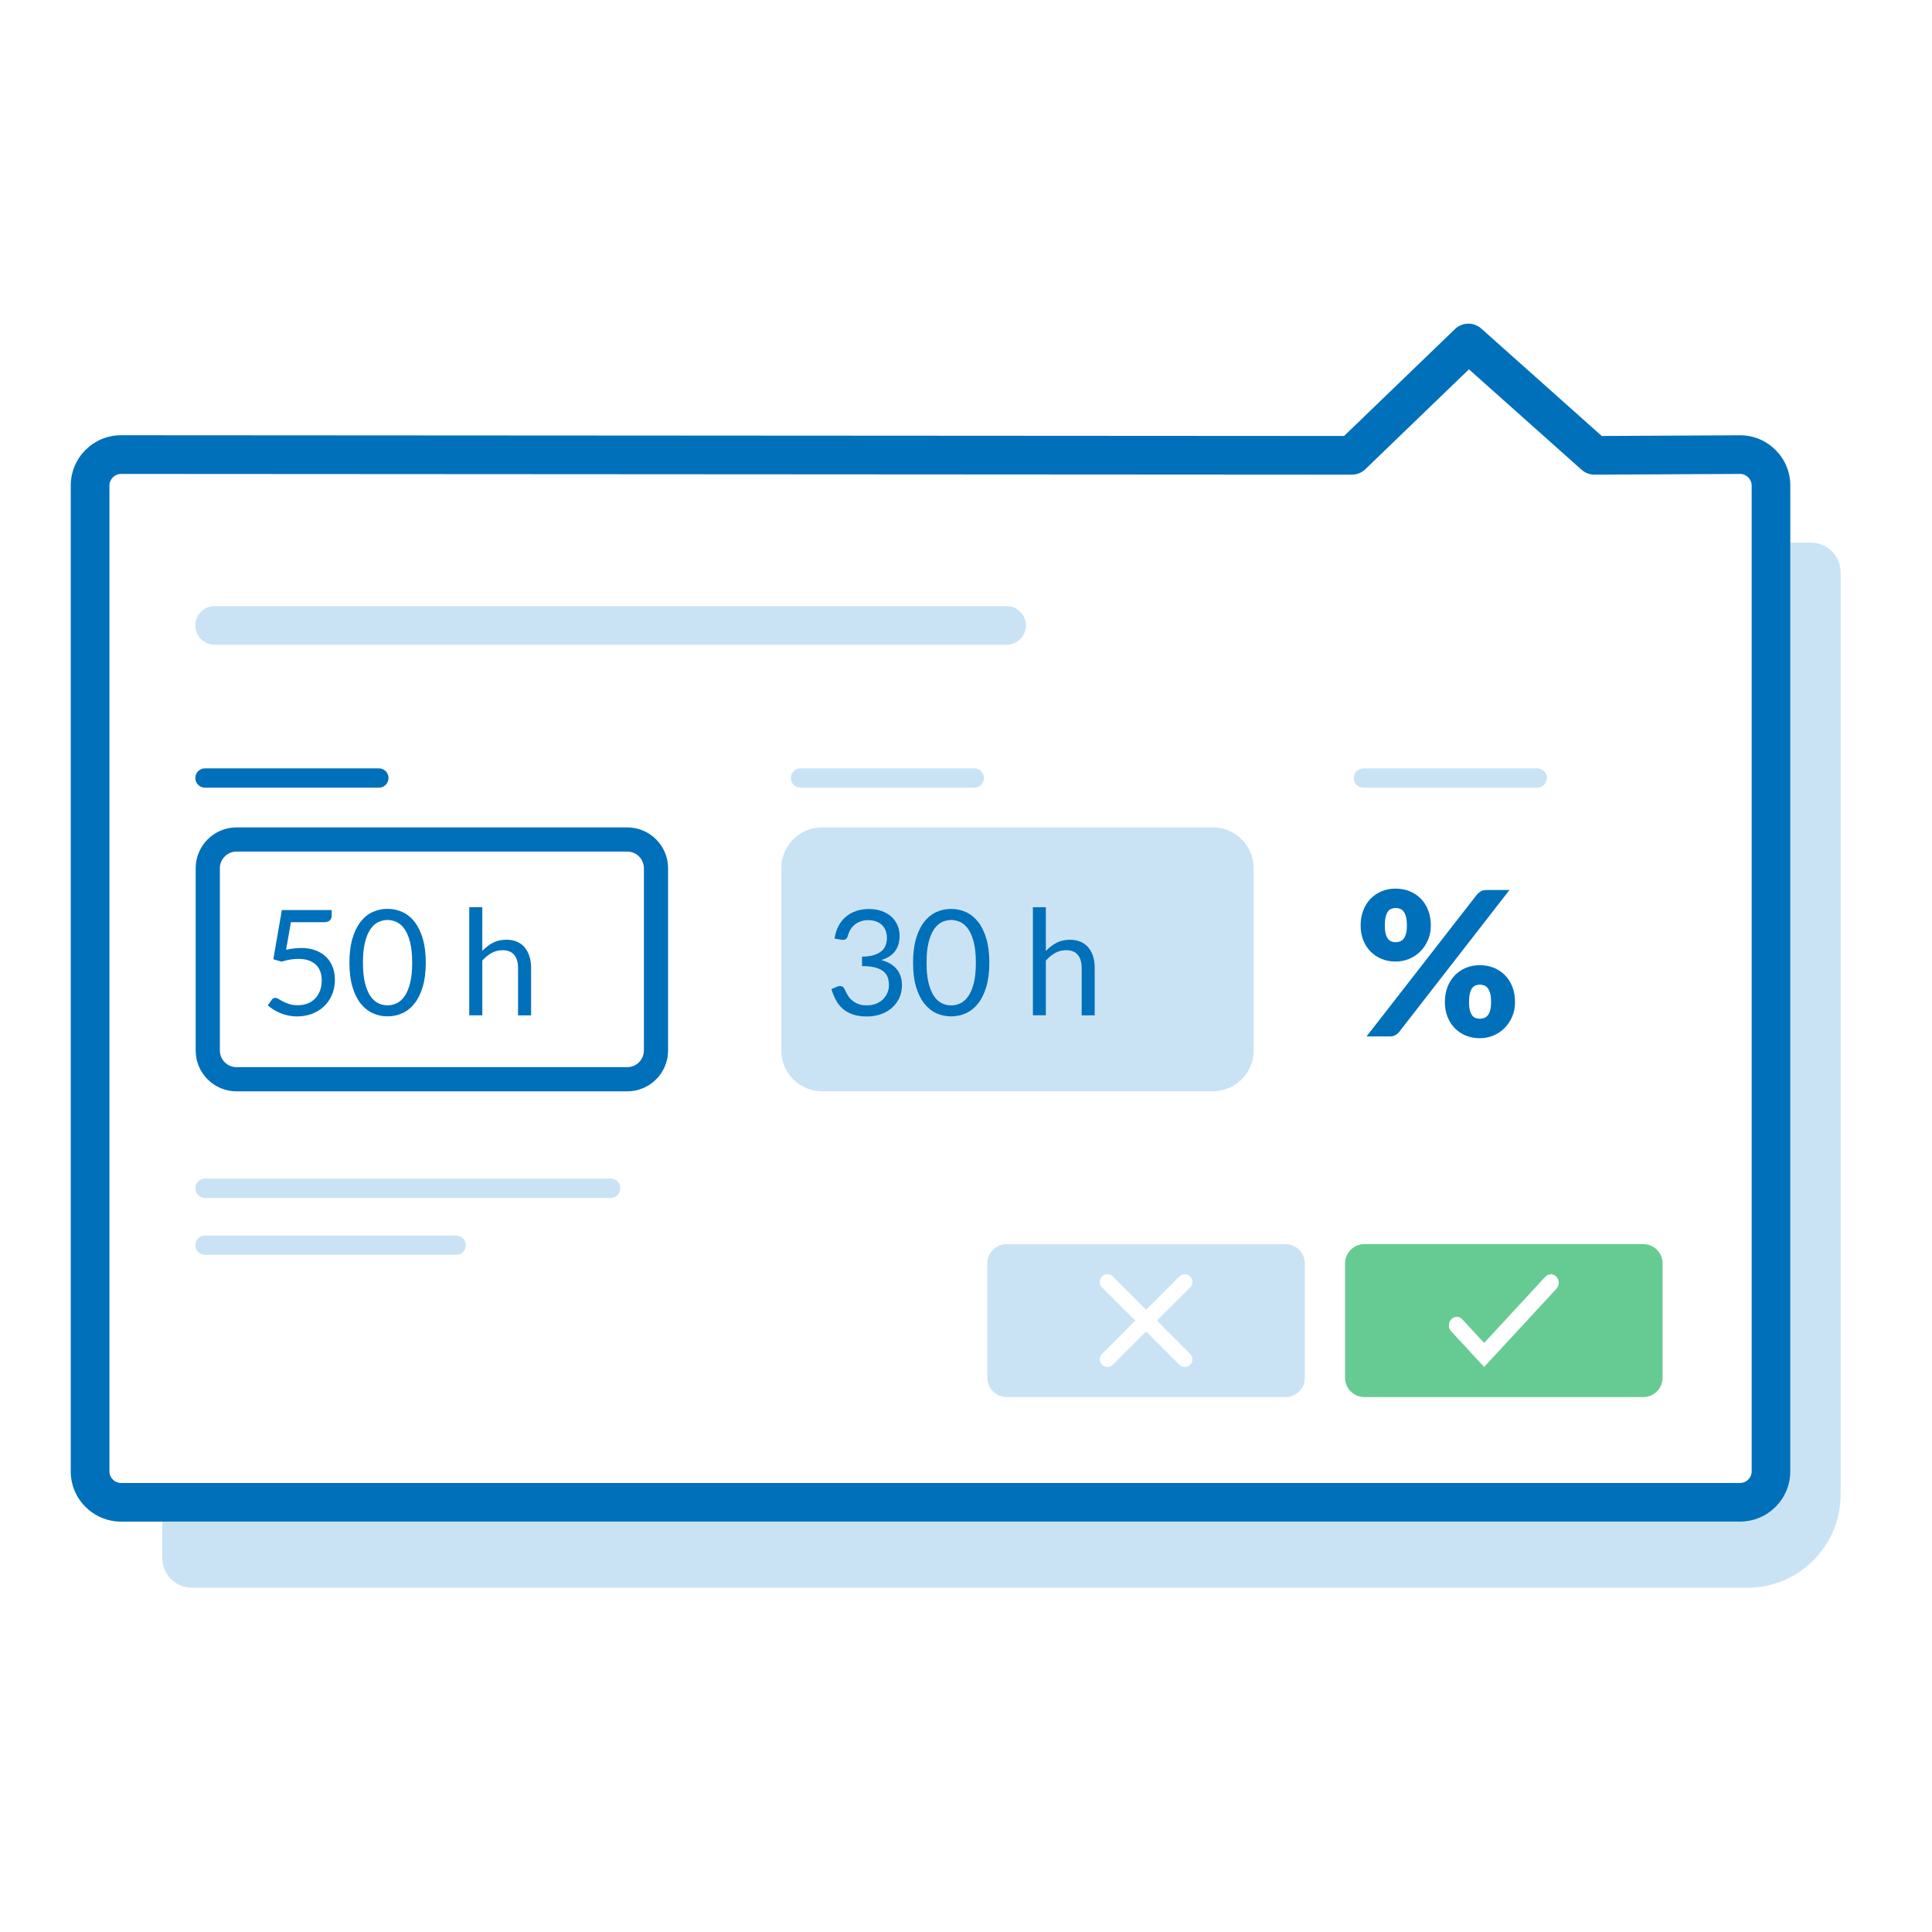
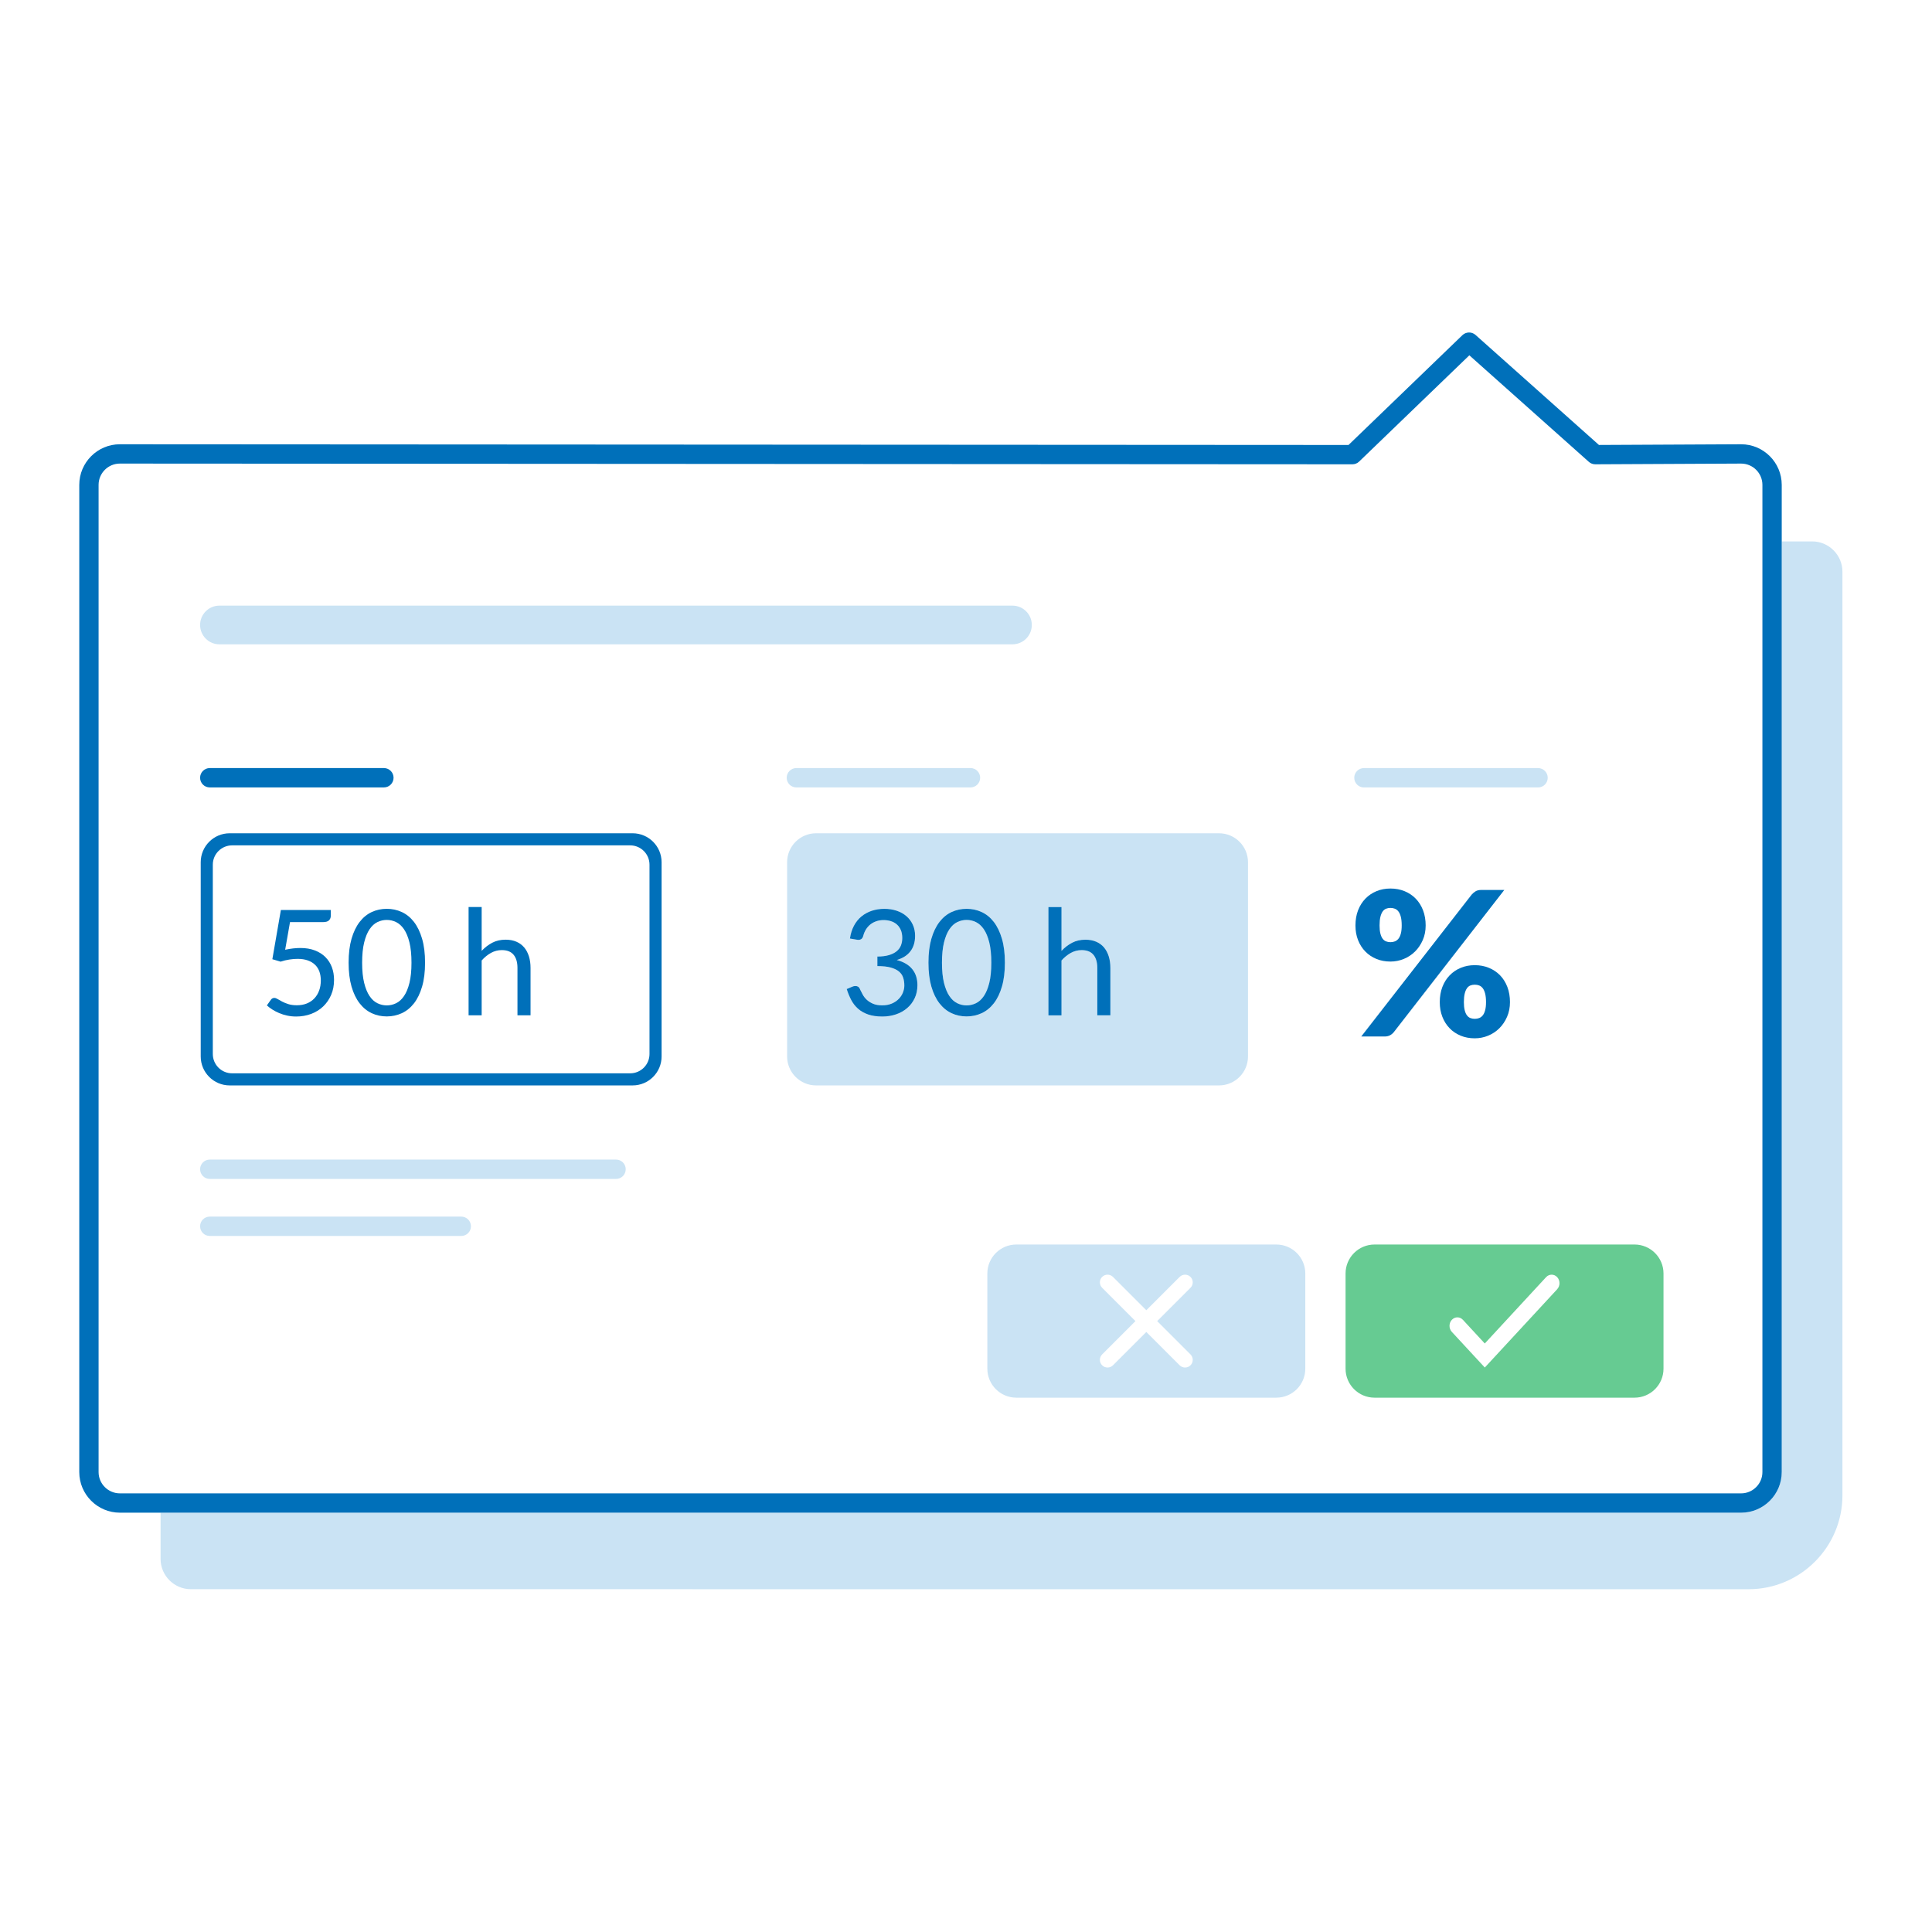
- <svg xmlns="http://www.w3.org/2000/svg" id="a" viewBox="0 0 500 500">
-   <path d="m450.33,393.79H42v9.45c0,4.23,3.44,7.67,7.67,7.67h402.58c13.29,0,24.1-10.81,24.1-24.1v-238.71c0-4.23-3.44-7.67-7.67-7.67h-5.35v240.37c0,7.17-5.83,13-13,13Z" style="fill:#cae3f4; stroke-width:0px;" />
-   <path d="m42,393.79h408.33c7.17,0,13-5.83,13-13V125.65c0-7.17-5.83-13-13-13h-.02l-35.78.18-31.18-27.8c-1.95-1.74-4.92-1.68-6.8.13l-28.7,27.67-316.54-.19c-7.17,0-13,5.83-13,13v255.15c0,7.17,5.83,13,13,13h10.68Zm-13.68-13V125.65c0-1.63,1.37-3,3-3l318.55.19h0c1.29,0,2.54-.5,3.47-1.4l26.82-25.86,29.15,25.99c.92.82,2.1,1.27,3.33,1.27h.02l37.68-.19c1.62,0,2.99,1.38,2.99,3v255.15c0,1.63-1.37,3-3,3H31.32c-1.63,0-3-1.37-3-3Z" style="fill:#0070ba; stroke-width:0px;" />
-   <rect x="50.55" y="156.86" width="214.96" height="10" rx="5" ry="5" style="fill:#cae3f4; stroke-width:0px;" />
-   <path d="m162.32,214.13H61.21c-5.83,0-10.57,4.74-10.57,10.57v47.17c0,5.83,4.74,10.57,10.57,10.57h101.12c5.83,0,10.57-4.74,10.57-10.57v-47.17c0-5.83-4.74-10.57-10.57-10.57Zm4.31,57.74c0,2.38-1.93,4.31-4.31,4.31H61.21c-2.38,0-4.31-1.93-4.31-4.31v-47.17c0-2.38,1.93-4.31,4.31-4.31h101.12c2.38,0,4.31,1.93,4.31,4.31v47.17Z" style="fill:#0070ba; stroke-width:0px;" />
-   <path d="m250.61,240.5c-.59-.86-1.27-1.48-2.04-1.85-.77-.37-1.58-.56-2.41-.56s-1.64.19-2.41.56c-.77.37-1.45.99-2.03,1.85-.58.86-1.05,2-1.4,3.41s-.52,3.16-.52,5.23.17,3.82.52,5.23c.35,1.41.81,2.54,1.4,3.4.58.86,1.26,1.48,2.03,1.85.77.37,1.58.56,2.41.56s1.64-.19,2.41-.56c.77-.37,1.45-.99,2.04-1.85.59-.86,1.06-2,1.41-3.4.35-1.41.52-3.15.52-5.23s-.17-3.82-.52-5.23-.82-2.55-1.41-3.41Z" style="fill:#cae3f4; stroke-width:0px;" />
-   <path d="m324.45,271.86v-47.17c0-5.83-4.74-10.57-10.57-10.57h-101.12c-5.83,0-10.57,4.74-10.57,10.57v47.17c0,5.83,4.74,10.57,10.57,10.57h101.12c5.83,0,10.57-4.74,10.57-10.57Zm-45.51-24.76c-.67-.8-1.68-1.21-3.05-1.21-1,0-1.94.24-2.8.72-.87.48-1.67,1.13-2.4,1.96v14.17h-3.38v-27.99h3.38v11.32c.82-.87,1.74-1.57,2.74-2.1,1-.53,2.15-.79,3.46-.79,1.05,0,1.98.17,2.78.52.8.35,1.48.84,2.01,1.48s.95,1.41,1.23,2.31c.28.9.42,1.89.42,2.98v12.26h-3.38v-12.26c0-1.46-.33-2.59-1-3.39Zm-22.88,2.04c0,2.38-.26,4.44-.77,6.18-.51,1.74-1.21,3.18-2.1,4.32-.89,1.14-1.94,1.99-3.14,2.55-1.21.56-2.5.84-3.89.84s-2.69-.28-3.89-.84c-1.2-.56-2.24-1.41-3.12-2.55-.89-1.14-1.58-2.58-2.09-4.32-.51-1.74-.76-3.8-.76-6.18s.25-4.45.76-6.19c.51-1.75,1.2-3.2,2.09-4.34.89-1.15,1.93-2,3.12-2.56,1.2-.56,2.49-.84,3.89-.84s2.68.28,3.89.84c1.21.56,2.26,1.41,3.14,2.56.89,1.15,1.59,2.59,2.1,4.34.51,1.75.77,3.81.77,6.19Zm-26.29,3.88c-.2-.61-.55-1.13-1.06-1.58-.51-.44-1.22-.79-2.13-1.04-.91-.25-2.07-.38-3.49-.38v-2.47c1.15,0,2.14-.12,2.96-.36.82-.24,1.48-.57,2-.99s.9-.92,1.13-1.5.35-1.23.35-1.94c0-.79-.12-1.47-.37-2.05-.25-.58-.59-1.06-1.02-1.44-.43-.38-.94-.67-1.53-.85-.59-.19-1.22-.29-1.91-.29s-1.32.1-1.9.3c-.58.2-1.1.48-1.55.84-.45.36-.83.79-1.13,1.29-.3.5-.53,1.04-.68,1.62-.1.37-.25.63-.46.8-.2.16-.46.25-.78.25-.06,0-.13,0-.2,0-.07,0-.15-.02-.24-.03l-1.77-.3c.18-1.24.52-2.34,1.03-3.3s1.15-1.76,1.93-2.4c.78-.65,1.67-1.14,2.68-1.47s2.09-.5,3.26-.5,2.22.16,3.19.49c.98.33,1.81.8,2.52,1.41s1.25,1.34,1.64,2.2.59,1.82.59,2.87c0,.86-.11,1.63-.33,2.31-.22.68-.54,1.27-.95,1.79-.41.51-.91.95-1.49,1.3-.58.35-1.24.64-1.96.85,1.77.47,3.11,1.25,4,2.36.89,1.1,1.34,2.48,1.34,4.14,0,1.25-.24,2.38-.71,3.38-.47,1-1.12,1.85-1.95,2.55s-1.78,1.24-2.88,1.62c-1.1.37-2.27.56-3.52.56-1.44,0-2.68-.18-3.71-.54-1.03-.36-1.89-.86-2.6-1.49-.71-.63-1.29-1.38-1.75-2.25-.46-.87-.84-1.81-1.16-2.82l1.44-.61c.27-.11.53-.17.8-.17s.48.05.67.16c.2.11.34.28.45.5.03.05.05.1.08.16.03.06.05.12.08.18.18.37.39.78.65,1.24.25.46.6.9,1.03,1.3s.97.75,1.61,1.03,1.43.42,2.38.42,1.78-.16,2.5-.47,1.31-.71,1.79-1.21c.47-.49.83-1.04,1.07-1.65s.36-1.21.36-1.8c0-.73-.1-1.41-.29-2.01Z" style="fill:#cae3f4; stroke-width:0px;" />
-   <path d="m53.05,203.85h45c1.38,0,2.5-1.12,2.5-2.5s-1.12-2.5-2.5-2.5h-45c-1.38,0-2.5,1.12-2.5,2.5s1.12,2.5,2.5,2.5Z" style="fill:#0070ba; stroke-width:0px;" />
-   <path d="m207.16,198.85c-1.38,0-2.5,1.12-2.5,2.5s1.12,2.5,2.5,2.5h45c1.38,0,2.5-1.12,2.5-2.5s-1.12-2.5-2.5-2.5h-45Z" style="fill:#cae3f4; stroke-width:0px;" />
-   <path d="m425.28,321.98h-72.18c-2.76,0-5,2.24-5,5v29.58c0,2.76,2.24,5,5,5h72.18c2.76,0,5-2.24,5-5v-29.58c0-2.76-2.24-5-5-5Zm-22.47,11.54l-18.72,20.25-8.52-9.22c-.79-.86-.79-2.25,0-3.11.79-.86,2.08-.86,2.87,0l5.65,6.11,15.84-17.14c.79-.86,2.08-.86,2.87,0,.79.86.79,2.25,0,3.11Z" style="fill:#66cb92; stroke-width:0px;" />
-   <path d="m332.69,321.98h-72.18c-2.76,0-5,2.24-5,5v29.58c0,2.76,2.24,5,5,5h72.18c2.76,0,5-2.24,5-5v-29.58c0-2.76-2.24-5-5-5Zm-24.67,28.41c.77.77.77,2.03,0,2.8-.39.39-.89.58-1.4.58s-1.01-.19-1.4-.58l-8.61-8.61-8.61,8.61c-.39.39-.89.58-1.4.58s-1.01-.19-1.4-.58c-.77-.77-.77-2.03,0-2.8l8.61-8.61-8.61-8.61c-.77-.77-.77-2.03,0-2.81.77-.77,2.03-.77,2.8,0l8.61,8.61,8.61-8.61c.77-.77,2.03-.77,2.8,0,.77.77.77,2.03,0,2.81l-8.61,8.61,8.61,8.61Z" style="fill:#cae3f4; stroke-width:0px;" />
-   <path d="m158.05,305.02H53.05c-1.38,0-2.5,1.12-2.5,2.5s1.12,2.5,2.5,2.5h105c1.38,0,2.5-1.12,2.5-2.5s-1.12-2.5-2.5-2.5Z" style="fill:#cae3f4; stroke-width:0px;" />
-   <path d="m400.35,201.35c0-1.38-1.12-2.5-2.5-2.5h-45c-1.38,0-2.5,1.12-2.5,2.5s1.12,2.5,2.5,2.5h45c1.38,0,2.5-1.12,2.5-2.5Z" style="fill:#cae3f4; stroke-width:0px;" />
-   <path d="m361.2,248.85c1.2,0,2.34-.23,3.45-.68s2.07-1.09,2.9-1.91c.83-.82,1.5-1.81,2-2.95.5-1.14.75-2.41.75-3.8s-.23-2.74-.68-3.91c-.45-1.17-1.08-2.17-1.89-3-.81-.83-1.77-1.48-2.89-1.94-1.12-.46-2.34-.69-3.65-.69s-2.53.23-3.63.69c-1.1.46-2.05,1.1-2.86,1.94-.81.83-1.43,1.83-1.89,3-.45,1.17-.68,2.47-.68,3.91s.23,2.65.68,3.8c.45,1.14,1.08,2.13,1.89,2.95.81.82,1.76,1.46,2.86,1.91s2.31.68,3.63.68Zm-2.6-11.53c.14-.58.33-1.04.57-1.39.24-.35.54-.59.88-.73.35-.14.73-.21,1.14-.21s.8.07,1.16.21c.36.14.66.38.92.73.26.35.46.81.61,1.39.15.58.22,1.31.22,2.2,0,.83-.07,1.53-.22,2.08-.15.56-.35,1-.61,1.33-.26.33-.57.56-.92.7-.36.14-.74.21-1.16.21s-.8-.07-1.14-.21c-.35-.14-.64-.37-.88-.7-.24-.33-.43-.77-.57-1.33-.14-.55-.21-1.25-.21-2.08,0-.88.07-1.62.21-2.2Z" style="fill:#0070ba; stroke-width:0px;" />
-   <path d="m376.5,266.1c.81.82,1.76,1.46,2.86,1.91s2.31.68,3.63.68c1.2,0,2.34-.23,3.45-.68s2.07-1.09,2.9-1.91c.83-.82,1.5-1.81,2-2.96.5-1.15.75-2.42.75-3.81s-.23-2.74-.68-3.91c-.45-1.17-1.08-2.17-1.88-3-.81-.83-1.77-1.48-2.89-1.94-1.12-.46-2.34-.69-3.65-.69s-2.53.23-3.63.69c-1.1.46-2.05,1.1-2.86,1.94-.81.83-1.43,1.83-1.89,3-.45,1.17-.68,2.47-.68,3.91s.23,2.66.68,3.81c.45,1.15,1.08,2.14,1.89,2.96Zm3.89-8.94c.14-.58.33-1.04.57-1.39.24-.35.54-.59.88-.73.35-.14.73-.21,1.14-.21s.8.07,1.16.21c.36.14.66.38.92.73s.46.81.61,1.39c.15.58.22,1.3.22,2.17s-.07,1.53-.22,2.08c-.15.56-.35,1-.61,1.33s-.57.56-.92.7-.74.21-1.16.21-.8-.07-1.14-.21-.64-.37-.88-.7c-.24-.33-.43-.77-.57-1.33-.14-.55-.21-1.25-.21-2.08s.07-1.59.21-2.17Z" style="fill:#0070ba; stroke-width:0px;" />
-   <path d="m361.11,267.9c.39-.22.71-.49.98-.82l28.55-36.74h-5.88c-.68,0-1.21.13-1.59.38-.38.25-.7.52-.96.82l-28.55,36.69h6.03c.55,0,1.03-.11,1.42-.33Z" style="fill:#0070ba; stroke-width:0px;" />
-   <rect x="50.55" y="319.76" width="70" height="5" rx="2.5" ry="2.5" style="fill:#cae3f4; stroke-width:0px;" />
-   <path d="m228.63,258.5c-.48.49-1.07.9-1.79,1.21s-1.55.47-2.5.47-1.74-.14-2.38-.42-1.17-.62-1.61-1.03-.77-.84-1.03-1.3c-.25-.46-.47-.88-.65-1.24-.03-.06-.05-.12-.08-.18-.03-.06-.05-.11-.08-.16-.1-.23-.25-.4-.45-.5-.2-.11-.42-.16-.67-.16-.27,0-.53.06-.8.17l-1.44.61c.32,1.01.7,1.95,1.16,2.82.46.87,1.04,1.62,1.75,2.25.71.63,1.58,1.13,2.6,1.49,1.03.36,2.26.54,3.71.54,1.25,0,2.43-.19,3.52-.56,1.1-.37,2.06-.91,2.88-1.62s1.47-1.55,1.95-2.55c.48-1,.71-2.13.71-3.38,0-1.66-.45-3.04-1.34-4.14-.89-1.1-2.23-1.89-4-2.36.72-.22,1.37-.5,1.96-.85.58-.35,1.08-.79,1.49-1.3.41-.51.73-1.11.95-1.79.22-.68.33-1.45.33-2.31,0-1.05-.2-2.01-.59-2.87s-.94-1.6-1.64-2.2-1.54-1.08-2.52-1.41c-.98-.33-2.04-.49-3.19-.49s-2.25.17-3.26.5-1.9.83-2.68,1.47c-.78.65-1.42,1.45-1.93,2.4s-.85,2.06-1.03,3.3l1.77.3c.09.01.17.02.24.03.07,0,.14,0,.2,0,.32,0,.58-.08.78-.25.2-.16.35-.43.46-.8.15-.58.38-1.12.68-1.62.3-.5.68-.93,1.13-1.29.45-.36.97-.64,1.55-.84.58-.2,1.22-.3,1.9-.3s1.32.1,1.91.29c.59.19,1.1.48,1.53.85.43.38.77.86,1.02,1.44.25.58.37,1.27.37,2.05,0,.71-.12,1.36-.35,1.94s-.61,1.08-1.13,1.5-1.19.75-2,.99c-.82.24-1.8.36-2.96.36v2.47c1.42,0,2.58.13,3.49.38.91.25,1.61.6,2.13,1.04.51.44.87.97,1.06,1.58.2.61.29,1.28.29,2.01,0,.59-.12,1.2-.36,1.8s-.6,1.16-1.07,1.65Z" style="fill:#0070ba; stroke-width:0px;" />
-   <path d="m250.04,236.06c-1.21-.56-2.5-.84-3.89-.84s-2.69.28-3.89.84c-1.2.56-2.24,1.41-3.12,2.56-.89,1.15-1.58,2.59-2.09,4.34-.51,1.75-.76,3.81-.76,6.19s.25,4.44.76,6.18c.51,1.74,1.2,3.18,2.09,4.32.89,1.14,1.93,1.99,3.12,2.55,1.2.56,2.49.84,3.89.84s2.68-.28,3.89-.84c1.21-.56,2.26-1.41,3.14-2.55.89-1.14,1.59-2.58,2.1-4.32.51-1.74.77-3.8.77-6.18s-.26-4.45-.77-6.19c-.51-1.75-1.21-3.2-2.1-4.34-.89-1.15-1.94-2-3.14-2.56Zm1.98,18.32c-.35,1.41-.82,2.54-1.41,3.4-.59.86-1.27,1.48-2.04,1.85-.77.37-1.58.56-2.41.56s-1.64-.19-2.41-.56c-.77-.37-1.45-.99-2.03-1.85-.58-.86-1.05-2-1.4-3.4-.35-1.41-.52-3.15-.52-5.23s.17-3.82.52-5.23.81-2.55,1.4-3.41c.58-.86,1.26-1.48,2.03-1.85.77-.37,1.58-.56,2.41-.56s1.64.19,2.41.56c.77.37,1.45.99,2.04,1.85.59.86,1.06,2,1.41,3.41s.52,3.16.52,5.23-.17,3.82-.52,5.23Z" style="fill:#0070ba; stroke-width:0px;" />
-   <path d="m283.32,262.75v-12.26c0-1.09-.14-2.08-.42-2.98-.28-.9-.69-1.67-1.23-2.31s-1.21-1.13-2.01-1.48c-.8-.35-1.73-.52-2.78-.52-1.3,0-2.46.26-3.46.79-1,.53-1.91,1.23-2.74,2.1v-11.32h-3.38v27.99h3.38v-14.17c.73-.82,1.54-1.48,2.4-1.96.87-.48,1.8-.72,2.8-.72,1.37,0,2.38.4,3.05,1.21.67.8,1,1.94,1,3.39v12.26h3.38Z" style="fill:#0070ba; stroke-width:0px;" />
-   <path d="m84.45,247.7c-.74-.73-1.64-1.31-2.73-1.73s-2.33-.63-3.75-.63c-1.2,0-2.51.15-3.93.46l1.25-7.14h8.55c.72,0,1.24-.16,1.54-.47.3-.31.46-.71.46-1.19v-1.48h-12.9l-2.2,12.73,2.13.63c.79-.25,1.54-.44,2.28-.55.73-.11,1.44-.17,2.13-.17,1,0,1.88.13,2.62.4s1.37.64,1.87,1.12c.5.48.87,1.06,1.12,1.75.25.68.37,1.45.37,2.3,0,.98-.15,1.86-.44,2.64-.29.79-.71,1.46-1.24,2.02s-1.19,1-1.95,1.3c-.76.3-1.62.46-2.57.46-.85,0-1.58-.1-2.19-.29s-1.15-.42-1.61-.66c-.46-.24-.85-.46-1.17-.66-.32-.2-.61-.29-.85-.29-.38,0-.68.16-.91.49l-1.03,1.44c.42.38.9.74,1.44,1.08.54.34,1.13.65,1.77.91.63.27,1.32.48,2.05.64.73.16,1.5.24,2.3.24,1.38,0,2.67-.22,3.86-.67s2.23-1.08,3.11-1.91c.88-.83,1.57-1.83,2.08-2.99.51-1.17.76-2.47.76-3.91,0-1.18-.19-2.27-.56-3.27-.37-1-.93-1.87-1.66-2.6Z" style="fill:#0070ba; stroke-width:0px;" />
-   <path d="m107.32,238.61c-.89-1.15-1.94-2-3.14-2.56-1.21-.56-2.5-.84-3.89-.84s-2.69.28-3.89.84c-1.2.56-2.24,1.41-3.12,2.56-.89,1.15-1.58,2.59-2.09,4.34-.51,1.75-.76,3.81-.76,6.19s.25,4.44.76,6.18c.51,1.74,1.2,3.18,2.09,4.32.89,1.14,1.93,1.99,3.12,2.55,1.2.56,2.49.84,3.89.84s2.68-.28,3.89-.84c1.21-.56,2.26-1.41,3.14-2.55.89-1.14,1.59-2.58,2.1-4.32.51-1.74.77-3.8.77-6.18s-.26-4.45-.77-6.19c-.51-1.75-1.21-3.2-2.1-4.34Zm-1.17,15.76c-.35,1.41-.82,2.54-1.41,3.4-.59.86-1.27,1.48-2.04,1.85-.77.37-1.58.56-2.41.56s-1.64-.19-2.41-.56c-.77-.37-1.45-.99-2.03-1.85-.58-.86-1.05-2-1.4-3.4-.35-1.41-.52-3.15-.52-5.23s.17-3.82.52-5.23.81-2.55,1.4-3.41c.58-.86,1.26-1.48,2.03-1.85.77-.37,1.58-.56,2.41-.56s1.64.19,2.41.56c.77.37,1.45.99,2.04,1.85.59.86,1.06,2,1.41,3.41s.52,3.16.52,5.23-.17,3.82-.52,5.23Z" style="fill:#0070ba; stroke-width:0px;" />
-   <path d="m135.81,245.2c-.54-.64-1.21-1.13-2.01-1.48-.8-.35-1.73-.52-2.78-.52-1.3,0-2.46.26-3.46.79-1,.53-1.91,1.23-2.74,2.1v-11.32h-3.38v27.99h3.38v-14.17c.73-.82,1.54-1.48,2.4-1.96.87-.48,1.8-.72,2.8-.72,1.37,0,2.38.4,3.05,1.21.67.8,1,1.94,1,3.39v12.26h3.38v-12.26c0-1.09-.14-2.08-.42-2.98-.28-.9-.69-1.67-1.23-2.31Z" style="fill:#0070ba; stroke-width:0px;" />
+ <svg xmlns="http://www.w3.org/2000/svg" id="a" viewBox="0 0 1000 1000">
+   <path d="m905.04,822.58c26.8,0,48.6-21.8,48.6-48.6v-478.06c0-8.65-7.04-15.69-15.69-15.69h-15.72v481.7c0,11.59-9.43,21.02-21.02,21.02H83.11v23.93c0,8.65,7.04,15.69,15.69,15.69" style="fill:#cae3f4; stroke-width:0px;" />
+   <path d="m83.11,782.96h818.09c11.59,0,21.02-9.43,21.02-21.02V250.97c0-11.59-9.43-21.02-21.02-21.02h-.02l-73.57.36-63.88-56.95c-1.95-1.74-4.92-1.68-6.8.13l-58.94,56.83-635.94-.37c-11.59,0-21.02,9.43-21.02,21.02v510.97c0,11.59,9.43,21.02,21.02,21.02h21.06Zm-32.08-21.02V250.97c0-6.08,4.94-11.02,11.02-11.02l637.95.37h0c1.29,0,2.54-.5,3.47-1.4l57.06-55.01,61.85,55.14c.92.82,2.11,1.27,3.35,1.27l75.47-.37c6.08,0,11.02,4.95,11.02,11.02v510.97c0,6.08-4.95,11.02-11.02,11.02H62.05c-6.08,0-11.02-4.95-11.02-11.02Z" style="fill:#0070ba; stroke-width:0px;" />
+   <rect x="103.57" y="313.47" width="430.49" height="20.03" rx="10.01" ry="10.01" style="fill:#cae3f4; stroke-width:0px;" />
+   <path d="m327.44,431.3H118.89c-8.28,0-15,6.72-15,15v100.51c0,8.28,6.72,15,15,15h208.55c8.28,0,15-6.72,15-15v-100.51c0-8.28-6.72-15-15-15Zm8.74,114.25c0,5.52-4.48,10-10,10H120.15c-5.52,0-10-4.48-10-10v-97.99c0-5.52,4.48-10,10-10h206.03c5.52,0,10,4.48,10,10v97.99Z" style="fill:#0070ba; stroke-width:0px;" />
+   <path d="m509.23,480.98c-1.18-1.72-2.54-2.96-4.09-3.71-1.55-.75-3.16-1.12-4.83-1.12s-3.29.37-4.83,1.12c-1.55.75-2.91,1.99-4.07,3.71-1.17,1.73-2.1,4-2.8,6.83-.7,2.83-1.05,6.32-1.05,10.48s.35,7.65,1.05,10.46c.7,2.82,1.63,5.09,2.8,6.81,1.17,1.73,2.52,2.96,4.07,3.71,1.55.75,3.16,1.12,4.83,1.12s3.29-.37,4.83-1.12c1.55-.75,2.91-1.98,4.09-3.71,1.18-1.72,2.12-4,2.82-6.81.7-2.82,1.05-6.3,1.05-10.46s-.35-7.65-1.05-10.48c-.7-2.83-1.64-5.1-2.82-6.83Z" style="fill:#cae3f4; stroke-width:0px;" />
+   <path d="m645.96,546.81v-100.51c0-8.28-6.72-15-15-15h-208.55c-8.28,0-15,6.72-15,15v100.51c0,8.28,6.72,15,15,15h208.55c8.28,0,15-6.72,15-15Zm-80-52.61c-1.33-1.61-3.37-2.42-6.11-2.42-2,0-3.88.48-5.61,1.45-1.74.96-3.34,2.27-4.81,3.92v28.39h-6.77v-56.05h6.77v22.68c1.65-1.75,3.48-3.15,5.48-4.2s4.31-1.58,6.92-1.58c2.11,0,3.96.35,5.58,1.05,1.61.7,2.95,1.69,4.03,2.97,1.08,1.28,1.9,2.82,2.45,4.62.56,1.8.84,3.79.84,5.97v24.54h-6.77v-24.54c0-2.92-.67-5.18-2-6.79Zm-45.83,4.09c0,4.77-.51,8.9-1.54,12.39-1.03,3.49-2.43,6.37-4.2,8.66-1.78,2.28-3.88,3.98-6.3,5.1-2.42,1.12-5.02,1.67-7.78,1.67s-5.38-.56-7.78-1.67c-2.4-1.12-4.48-2.82-6.26-5.1-1.78-2.28-3.17-5.17-4.19-8.66-1.01-3.49-1.52-7.62-1.52-12.39s.51-8.9,1.52-12.4c1.01-3.5,2.41-6.4,4.19-8.69,1.78-2.3,3.86-4,6.26-5.12,2.4-1.12,4.99-1.67,7.78-1.67s5.36.56,7.78,1.67c2.42,1.12,4.52,2.82,6.3,5.12,1.78,2.3,3.18,5.19,4.2,8.69,1.03,3.5,1.54,7.64,1.54,12.4Zm-52.64,7.76c-.39-1.22-1.1-2.27-2.13-3.16s-2.45-1.58-4.26-2.09c-1.81-.51-4.14-.76-6.98-.76v-4.95c2.31,0,4.28-.24,5.92-.72,1.64-.48,2.97-1.14,4.01-1.98,1.04-.84,1.79-1.84,2.26-3.01.47-1.17.7-2.46.7-3.88,0-1.57-.25-2.94-.74-4.11-.5-1.17-1.17-2.13-2.04-2.89-.86-.76-1.88-1.33-3.06-1.71-1.18-.38-2.45-.57-3.82-.57s-2.64.2-3.8.61c-1.17.41-2.2.97-3.1,1.69-.9.72-1.66,1.58-2.26,2.59-.61,1-1.07,2.08-1.37,3.25-.2.74-.51,1.27-.91,1.6-.41.33-.93.49-1.56.49-.13,0-.26,0-.4-.02s-.3-.03-.48-.06l-3.54-.6c.36-2.49,1.04-4.69,2.06-6.6,1.01-1.92,2.3-3.52,3.86-4.81,1.56-1.29,3.35-2.28,5.37-2.95,2.02-.67,4.19-1.01,6.53-1.01s4.44.33,6.39.99c1.95.66,3.63,1.6,5.04,2.82,1.41,1.22,2.5,2.69,3.29,4.41.79,1.73,1.18,3.64,1.18,5.75,0,1.73-.22,3.27-.67,4.62-.44,1.36-1.08,2.55-1.9,3.58-.82,1.03-1.82,1.9-2.99,2.61-1.17.71-2.47,1.28-3.92,1.71,3.55.94,6.22,2.51,8.01,4.72,1.79,2.21,2.68,4.97,2.68,8.29,0,2.51-.48,4.77-1.43,6.77s-2.25,3.71-3.9,5.12c-1.65,1.41-3.57,2.49-5.76,3.23s-4.55,1.12-7.06,1.12c-2.89,0-5.37-.36-7.42-1.08-2.05-.72-3.79-1.72-5.21-2.99-1.42-1.27-2.59-2.77-3.5-4.51s-1.69-3.62-2.32-5.65l2.89-1.22c.53-.23,1.07-.34,1.6-.34s.96.11,1.35.32c.39.22.69.55.89,1.01.05.1.1.21.15.32.05.11.1.23.15.36.36.74.79,1.57,1.29,2.49.51.93,1.19,1.79,2.05,2.61.86.81,1.93,1.5,3.22,2.05,1.28.56,2.87.84,4.78.84s3.57-.31,5-.93c1.43-.62,2.63-1.43,3.58-2.42.95-.99,1.67-2.09,2.15-3.31.48-1.22.72-2.42.72-3.62,0-1.47-.2-2.82-.59-4.03Z" style="fill:#cae3f4; stroke-width:0px;" />
+   <path d="m108.58,407.57h90.12c2.77,0,5.01-2.24,5.01-5.01s-2.24-5.01-5.01-5.01h-90.12c-2.77,0-5.01,2.24-5.01,5.01s2.24,5.01,5.01,5.01Z" style="fill:#0070ba; stroke-width:0px;" />
+   <path d="m412.2,407.57h90.12c2.77,0,5.01-2.24,5.01-5.01s-2.24-5.01-5.01-5.01h-90.12c-2.77,0-5.01,2.24-5.01,5.01s2.24,5.01,5.01,5.01Z" style="fill:#cae3f4; stroke-width:0px;" />
+   <path d="m846.03,644.16h-134.57c-8.28,0-15,6.72-15,15v49.27c0,8.28,6.72,15,15,15h134.57c8.28,0,15-6.72,15-15v-49.27c0-8.28-6.72-15-15-15Zm-40.01,23.12l-37.49,40.55-17.07-18.46c-1.59-1.72-1.59-4.51,0-6.22,1.59-1.72,4.17-1.72,5.75,0l11.31,12.24,31.73-34.33c1.59-1.72,4.17-1.72,5.75,0,1.59,1.72,1.59,4.51,0,6.22Z" style="fill:#66cb92; stroke-width:0px;" />
+   <path d="m660.62,644.16h-134.57c-8.28,0-15,6.72-15,15v49.27c0,8.28,6.72,15,15,15h134.57c8.28,0,15-6.72,15-15v-49.27c0-8.28-6.72-15-15-15Zm-44.42,56.89c1.55,1.55,1.55,4.07,0,5.62-.77.78-1.79,1.16-2.81,1.16s-2.03-.39-2.81-1.16l-17.25-17.25-17.25,17.25c-.78.78-1.79,1.16-2.81,1.16s-2.03-.39-2.81-1.16c-1.55-1.55-1.55-4.07,0-5.62l17.25-17.25-17.25-17.25c-1.55-1.55-1.55-4.07,0-5.62,1.55-1.55,4.07-1.55,5.62,0l17.25,17.25,17.25-17.25c1.55-1.55,4.07-1.55,5.62,0,1.55,1.55,1.55,4.07,0,5.62l-17.25,17.25,17.25,17.25Z" style="fill:#cae3f4; stroke-width:0px;" />
+   <path d="m318.86,600.19H108.58c-2.77,0-5.01,2.24-5.01,5.01s2.24,5.01,5.01,5.01h210.28c2.77,0,5.01-2.24,5.01-5.01s-2.24-5.01-5.01-5.01Z" style="fill:#cae3f4; stroke-width:0px;" />
+   <path d="m801.1,402.57c0-2.77-2.24-5.01-5.01-5.01h-90.12c-2.77,0-5.01,2.24-5.01,5.01s2.24,5.01,5.01,5.01h90.12c2.77,0,5.01-2.24,5.01-5.01Z" style="fill:#cae3f4; stroke-width:0px;" />
+   <path d="m719.51,535.84c.78-.43,1.43-.98,1.95-1.64l57.17-73.57h-11.77c-1.35,0-2.41.25-3.18.75-.76.5-1.41,1.05-1.93,1.64l-57.17,73.47h12.08c1.11,0,2.06-.22,2.84-.65Z" style="fill:#0070ba; stroke-width:0px;" />
+   <path d="m719.69,497.7c2.4,0,4.69-.45,6.9-1.35,2.2-.9,4.14-2.18,5.81-3.83,1.67-1.65,3-3.62,4.01-5.91s1.51-4.82,1.51-7.6-.45-5.49-1.35-7.84c-.9-2.34-2.16-4.35-3.77-6.01-1.61-1.67-3.54-2.96-5.78-3.88-2.24-.92-4.68-1.38-7.32-1.38s-5.06.46-7.26,1.38c-2.21.92-4.11,2.21-5.73,3.88-1.61,1.67-2.87,3.67-3.78,6.01-.9,2.34-1.35,4.96-1.35,7.84s.45,5.31,1.35,7.6c.9,2.29,2.16,4.26,3.78,5.91,1.61,1.65,3.52,2.92,5.73,3.83,2.2.9,4.62,1.35,7.26,1.35Zm-5.21-23.09c.28-1.16.66-2.09,1.15-2.79.49-.69,1.08-1.18,1.77-1.46.69-.28,1.46-.42,2.29-.42s1.61.14,2.32.42c.71.28,1.33.76,1.85,1.46.52.69.93,1.62,1.22,2.79.29,1.16.44,2.63.44,4.4,0,1.67-.15,3.06-.44,4.17-.29,1.11-.7,2-1.22,2.66-.52.66-1.14,1.13-1.85,1.41-.71.28-1.48.42-2.32.42s-1.6-.14-2.29-.42c-.7-.28-1.29-.75-1.77-1.41-.49-.66-.87-1.54-1.15-2.66-.28-1.11-.42-2.5-.42-4.17,0-1.77.14-3.24.42-4.4Z" style="fill:#0070ba; stroke-width:0px;" />
+   <path d="m750.34,532.25c1.61,1.65,3.52,2.92,5.73,3.83,2.2.9,4.62,1.35,7.26,1.35,2.4,0,4.69-.45,6.9-1.35,2.2-.9,4.14-2.18,5.81-3.83,1.67-1.65,3-3.63,4.01-5.94s1.51-4.85,1.51-7.63-.45-5.49-1.35-7.84c-.9-2.34-2.16-4.35-3.77-6.01s-3.54-2.96-5.78-3.88c-2.24-.92-4.68-1.38-7.32-1.38s-5.06.46-7.26,1.38c-2.21.92-4.11,2.21-5.73,3.88s-2.87,3.67-3.78,6.01c-.9,2.34-1.35,4.96-1.35,7.84s.45,5.32,1.35,7.63,2.16,4.29,3.78,5.94Zm7.78-17.91c.28-1.16.66-2.09,1.15-2.79s1.08-1.18,1.77-1.46c.69-.28,1.46-.42,2.29-.42s1.61.14,2.32.42c.71.28,1.33.76,1.85,1.46.52.69.93,1.62,1.22,2.79.29,1.16.44,2.61.44,4.35s-.15,3.06-.44,4.17c-.3,1.11-.7,2-1.22,2.66-.52.66-1.14,1.13-1.85,1.41-.71.28-1.48.42-2.32.42s-1.6-.14-2.29-.42c-.69-.28-1.28-.75-1.77-1.41-.49-.66-.87-1.54-1.15-2.66-.28-1.11-.42-2.5-.42-4.17s.14-3.18.42-4.35Z" style="fill:#0070ba; stroke-width:0px;" />
+   <path d="m238.75,629.71H108.58c-2.77,0-5.01,2.24-5.01,5.01s2.24,5.01,5.01,5.01h130.17c2.77,0,5.01-2.24,5.01-5.01s-2.24-5.01-5.01-5.01Z" style="fill:#cae3f4; stroke-width:0px;" />
+   <path d="m465.21,517.01c-.95.99-2.14,1.79-3.58,2.42-1.43.62-3.1.93-5,.93s-3.5-.28-4.78-.84c-1.28-.56-2.35-1.24-3.22-2.05-.86-.81-1.55-1.68-2.05-2.61-.51-.93-.94-1.76-1.29-2.49-.05-.13-.1-.25-.15-.36-.05-.11-.1-.22-.15-.32-.2-.46-.5-.79-.89-1.01-.39-.21-.84-.32-1.35-.32-.53,0-1.07.11-1.6.34l-2.89,1.22c.63,2.03,1.41,3.91,2.32,5.65s2.08,3.24,3.5,4.51c1.42,1.27,3.16,2.26,5.21,2.99,2.05.72,4.53,1.08,7.42,1.08,2.51,0,4.86-.38,7.06-1.12s4.12-1.83,5.76-3.23c1.65-1.41,2.95-3.11,3.9-5.12s1.43-4.26,1.43-6.77c0-3.32-.89-6.09-2.68-8.29-1.79-2.21-4.46-3.78-8.01-4.72,1.45-.43,2.75-1,3.92-1.71,1.17-.71,2.16-1.58,2.99-2.61.82-1.03,1.46-2.22,1.9-3.58.44-1.36.67-2.9.67-4.62,0-2.11-.39-4.02-1.18-5.75-.79-1.72-1.88-3.2-3.29-4.41-1.41-1.22-3.09-2.16-5.04-2.82-1.95-.66-4.08-.99-6.39-.99s-4.51.34-6.53,1.01c-2.02.67-3.8,1.66-5.37,2.95-1.56,1.29-2.85,2.9-3.86,4.81-1.02,1.92-1.7,4.12-2.06,6.6l3.54.6c.18.02.34.04.48.06s.27.02.4.02c.63,0,1.15-.17,1.56-.49.41-.33.71-.86.91-1.6.3-1.17.76-2.25,1.37-3.25.61-1,1.36-1.86,2.26-2.59.9-.72,1.93-1.29,3.1-1.69,1.17-.41,2.43-.61,3.8-.61s2.64.19,3.82.57c1.18.38,2.2.95,3.06,1.71.86.76,1.54,1.73,2.04,2.89.49,1.17.74,2.54.74,4.11,0,1.42-.24,2.71-.7,3.88-.47,1.17-1.22,2.17-2.26,3.01-1.04.84-2.38,1.5-4.01,1.98-1.64.48-3.61.72-5.92.72v4.95c2.84,0,5.17.25,6.98.76,1.81.51,3.23,1.21,4.26,2.09s1.74,1.94,2.13,3.16c.39,1.22.59,2.56.59,4.03,0,1.19-.24,2.4-.72,3.62-.48,1.22-1.2,2.32-2.15,3.31Z" style="fill:#0070ba; stroke-width:0px;" />
+   <path d="m508.09,472.07c-2.42-1.12-5.02-1.67-7.78-1.67s-5.38.56-7.78,1.67c-2.4,1.12-4.48,2.82-6.26,5.12-1.78,2.3-3.17,5.19-4.19,8.69-1.01,3.5-1.52,7.64-1.52,12.4s.51,8.9,1.52,12.39c1.01,3.49,2.41,6.37,4.19,8.66,1.78,2.28,3.86,3.98,6.26,5.1,2.4,1.12,4.99,1.67,7.78,1.67s5.36-.56,7.78-1.67c2.42-1.12,4.52-2.82,6.3-5.1,1.78-2.28,3.18-5.17,4.2-8.66,1.03-3.49,1.54-7.62,1.54-12.39s-.51-8.9-1.54-12.4c-1.03-3.5-2.43-6.4-4.2-8.69-1.78-2.3-3.88-4-6.3-5.12Zm3.96,36.68c-.7,2.82-1.64,5.09-2.82,6.81-1.18,1.73-2.54,2.96-4.09,3.71-1.55.75-3.16,1.12-4.83,1.12s-3.29-.37-4.83-1.12c-1.55-.75-2.91-1.98-4.07-3.71-1.17-1.72-2.1-4-2.8-6.81-.7-2.82-1.05-6.3-1.05-10.46s.35-7.65,1.05-10.48c.7-2.83,1.63-5.1,2.8-6.83,1.17-1.72,2.52-2.96,4.07-3.71,1.55-.75,3.16-1.12,4.83-1.12s3.29.37,4.83,1.12c1.55.75,2.91,1.99,4.09,3.71,1.18,1.73,2.12,4,2.82,6.83.7,2.83,1.05,6.32,1.05,10.48s-.35,7.65-1.05,10.46Z" style="fill:#0070ba; stroke-width:0px;" />
+   <path d="m574.73,525.54v-24.54c0-2.18-.28-4.17-.84-5.97-.56-1.8-1.38-3.34-2.45-4.62-1.08-1.28-2.42-2.27-4.03-2.97-1.61-.7-3.47-1.05-5.58-1.05-2.61,0-4.92.53-6.92,1.58s-3.83,2.45-5.48,4.2v-22.68h-6.77v56.05h6.77v-28.39c1.47-1.65,3.08-2.95,4.81-3.92,1.74-.96,3.61-1.45,5.61-1.45,2.74,0,4.78.81,6.11,2.42,1.33,1.61,2,3.88,2,6.79v24.54h6.77Z" style="fill:#0070ba; stroke-width:0px;" />
+   <path d="m168.45,495.4c-1.47-1.47-3.29-2.62-5.46-3.46s-4.67-1.26-7.51-1.26c-2.41,0-5.04.3-7.88.91l2.51-14.31h17.12c1.45,0,2.47-.31,3.08-.93.61-.62.91-1.41.91-2.38v-2.97h-25.84l-4.41,25.49,4.26,1.26c1.57-.51,3.09-.88,4.57-1.1,1.47-.23,2.89-.34,4.26-.34,2,0,3.75.27,5.25.8,1.5.53,2.75,1.28,3.75,2.25,1,.96,1.75,2.13,2.25,3.5.49,1.37.74,2.91.74,4.6,0,1.95-.29,3.72-.88,5.29s-1.41,2.92-2.49,4.05c-1.08,1.13-2.38,2-3.9,2.61-1.52.61-3.23.91-5.14.91-1.7,0-3.16-.2-4.39-.59-1.23-.39-2.3-.83-3.21-1.31-.91-.48-1.69-.92-2.34-1.31-.65-.39-1.21-.59-1.69-.59-.76,0-1.37.33-1.83.99l-2.05,2.89c.84.76,1.8,1.48,2.89,2.17,1.09.69,2.27,1.29,3.54,1.83,1.27.53,2.64.96,4.11,1.27,1.47.32,3.01.48,4.6.48,2.76,0,5.34-.44,7.72-1.33s4.46-2.16,6.22-3.82c1.76-1.66,3.15-3.66,4.17-5.99s1.52-4.95,1.52-7.84c0-2.36-.38-4.54-1.12-6.54-.75-2-1.86-3.74-3.33-5.21Z" style="fill:#0070ba; stroke-width:0px;" />
+   <path d="m214.27,477.19c-1.78-2.3-3.88-4-6.3-5.12-2.42-1.12-5.02-1.67-7.78-1.67s-5.38.56-7.78,1.67c-2.4,1.12-4.48,2.82-6.26,5.12-1.78,2.3-3.17,5.19-4.19,8.69-1.01,3.5-1.52,7.64-1.52,12.4s.51,8.9,1.52,12.39c1.01,3.49,2.41,6.37,4.19,8.66,1.78,2.28,3.86,3.98,6.26,5.1,2.4,1.12,4.99,1.67,7.78,1.67s5.36-.56,7.78-1.67c2.42-1.12,4.52-2.82,6.3-5.1,1.78-2.28,3.18-5.17,4.2-8.66,1.03-3.49,1.54-7.62,1.54-12.39s-.51-8.9-1.54-12.4c-1.03-3.5-2.43-6.4-4.2-8.69Zm-2.34,31.56c-.7,2.82-1.64,5.09-2.82,6.81-1.18,1.73-2.54,2.96-4.09,3.71-1.55.75-3.16,1.12-4.83,1.12s-3.29-.37-4.83-1.12c-1.55-.75-2.91-1.98-4.07-3.71-1.17-1.72-2.1-4-2.8-6.81-.7-2.82-1.05-6.3-1.05-10.46s.35-7.65,1.05-10.48c.7-2.83,1.63-5.1,2.8-6.83,1.17-1.72,2.52-2.96,4.07-3.71,1.55-.75,3.16-1.12,4.83-1.12s3.29.37,4.83,1.12c1.55.75,2.91,1.99,4.09,3.71,1.18,1.73,2.12,4,2.82,6.83.7,2.83,1.05,6.32,1.05,10.48s-.35,7.65-1.05,10.46Z" style="fill:#0070ba; stroke-width:0px;" />
+   <path d="m271.32,490.4c-1.08-1.28-2.42-2.27-4.03-2.97-1.61-.7-3.47-1.05-5.58-1.05-2.61,0-4.92.53-6.92,1.58s-3.83,2.45-5.48,4.2v-22.68h-6.77v56.05h6.77v-28.39c1.47-1.65,3.08-2.95,4.81-3.92,1.74-.96,3.61-1.45,5.61-1.45,2.74,0,4.78.81,6.11,2.42,1.33,1.61,2,3.88,2,6.79v24.54h6.77v-24.54c0-2.18-.28-4.17-.84-5.97-.56-1.8-1.38-3.34-2.45-4.62Z" style="fill:#0070ba; stroke-width:0px;" />
</svg>
